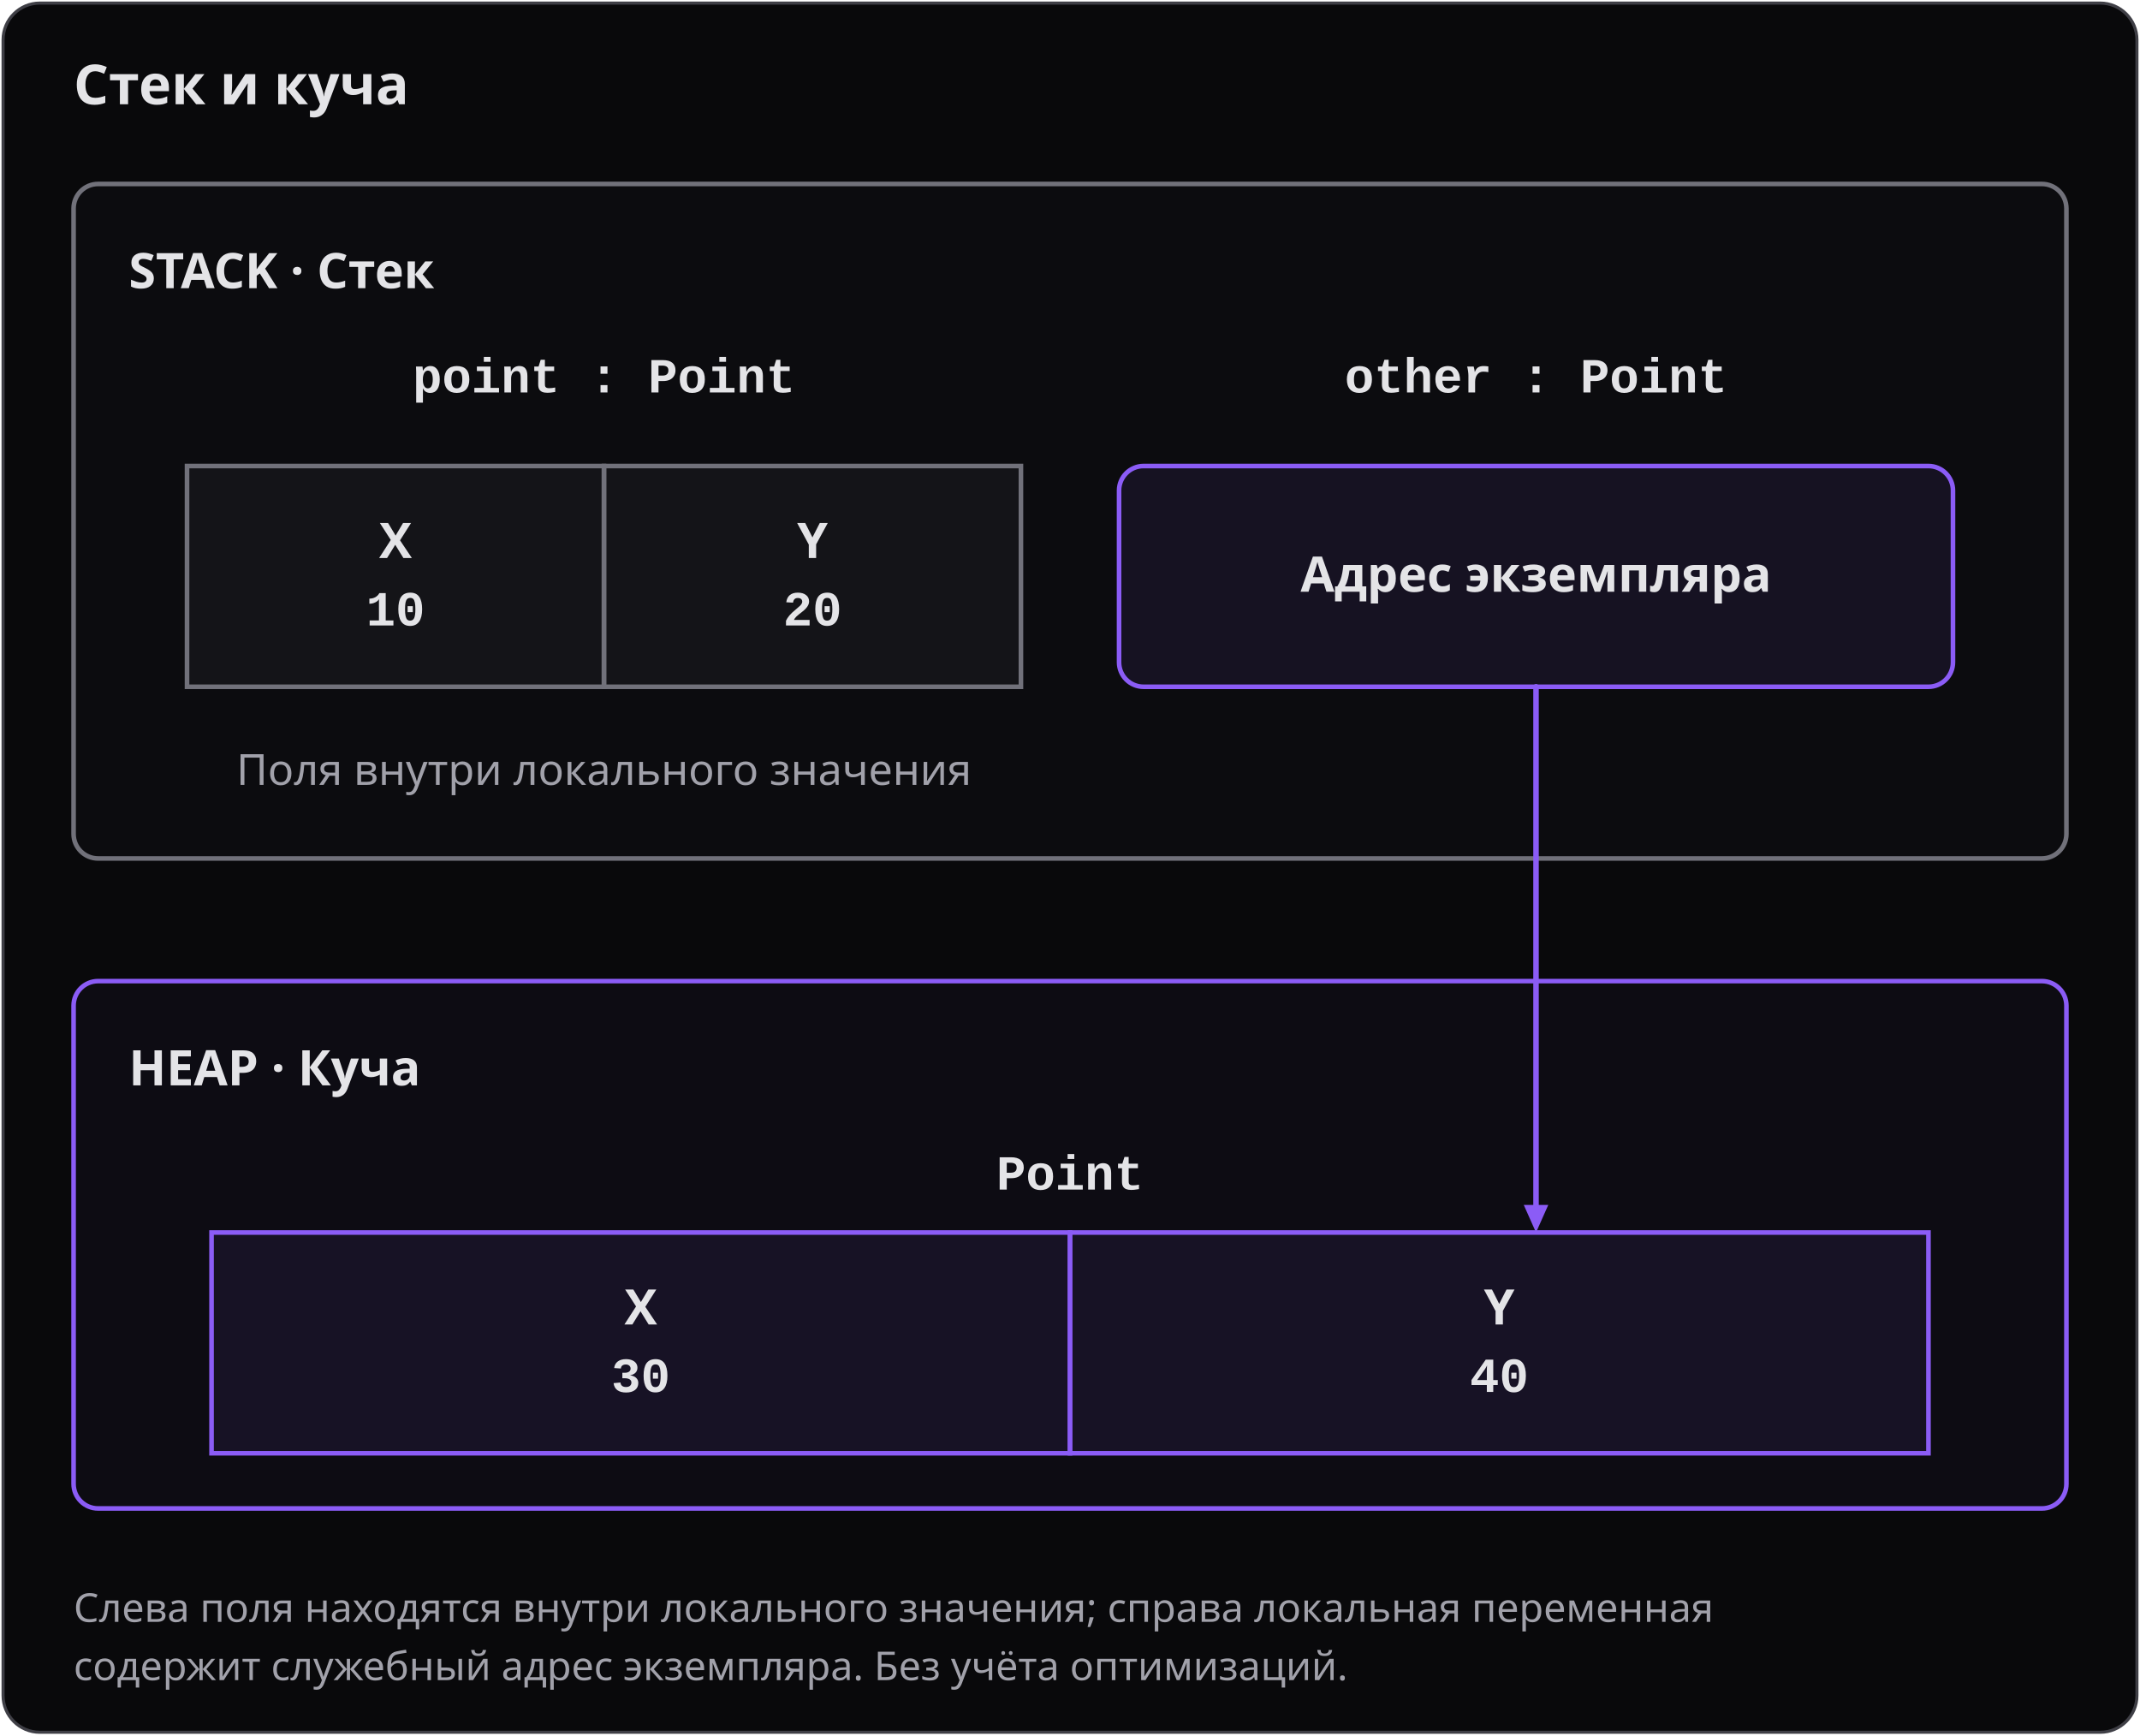
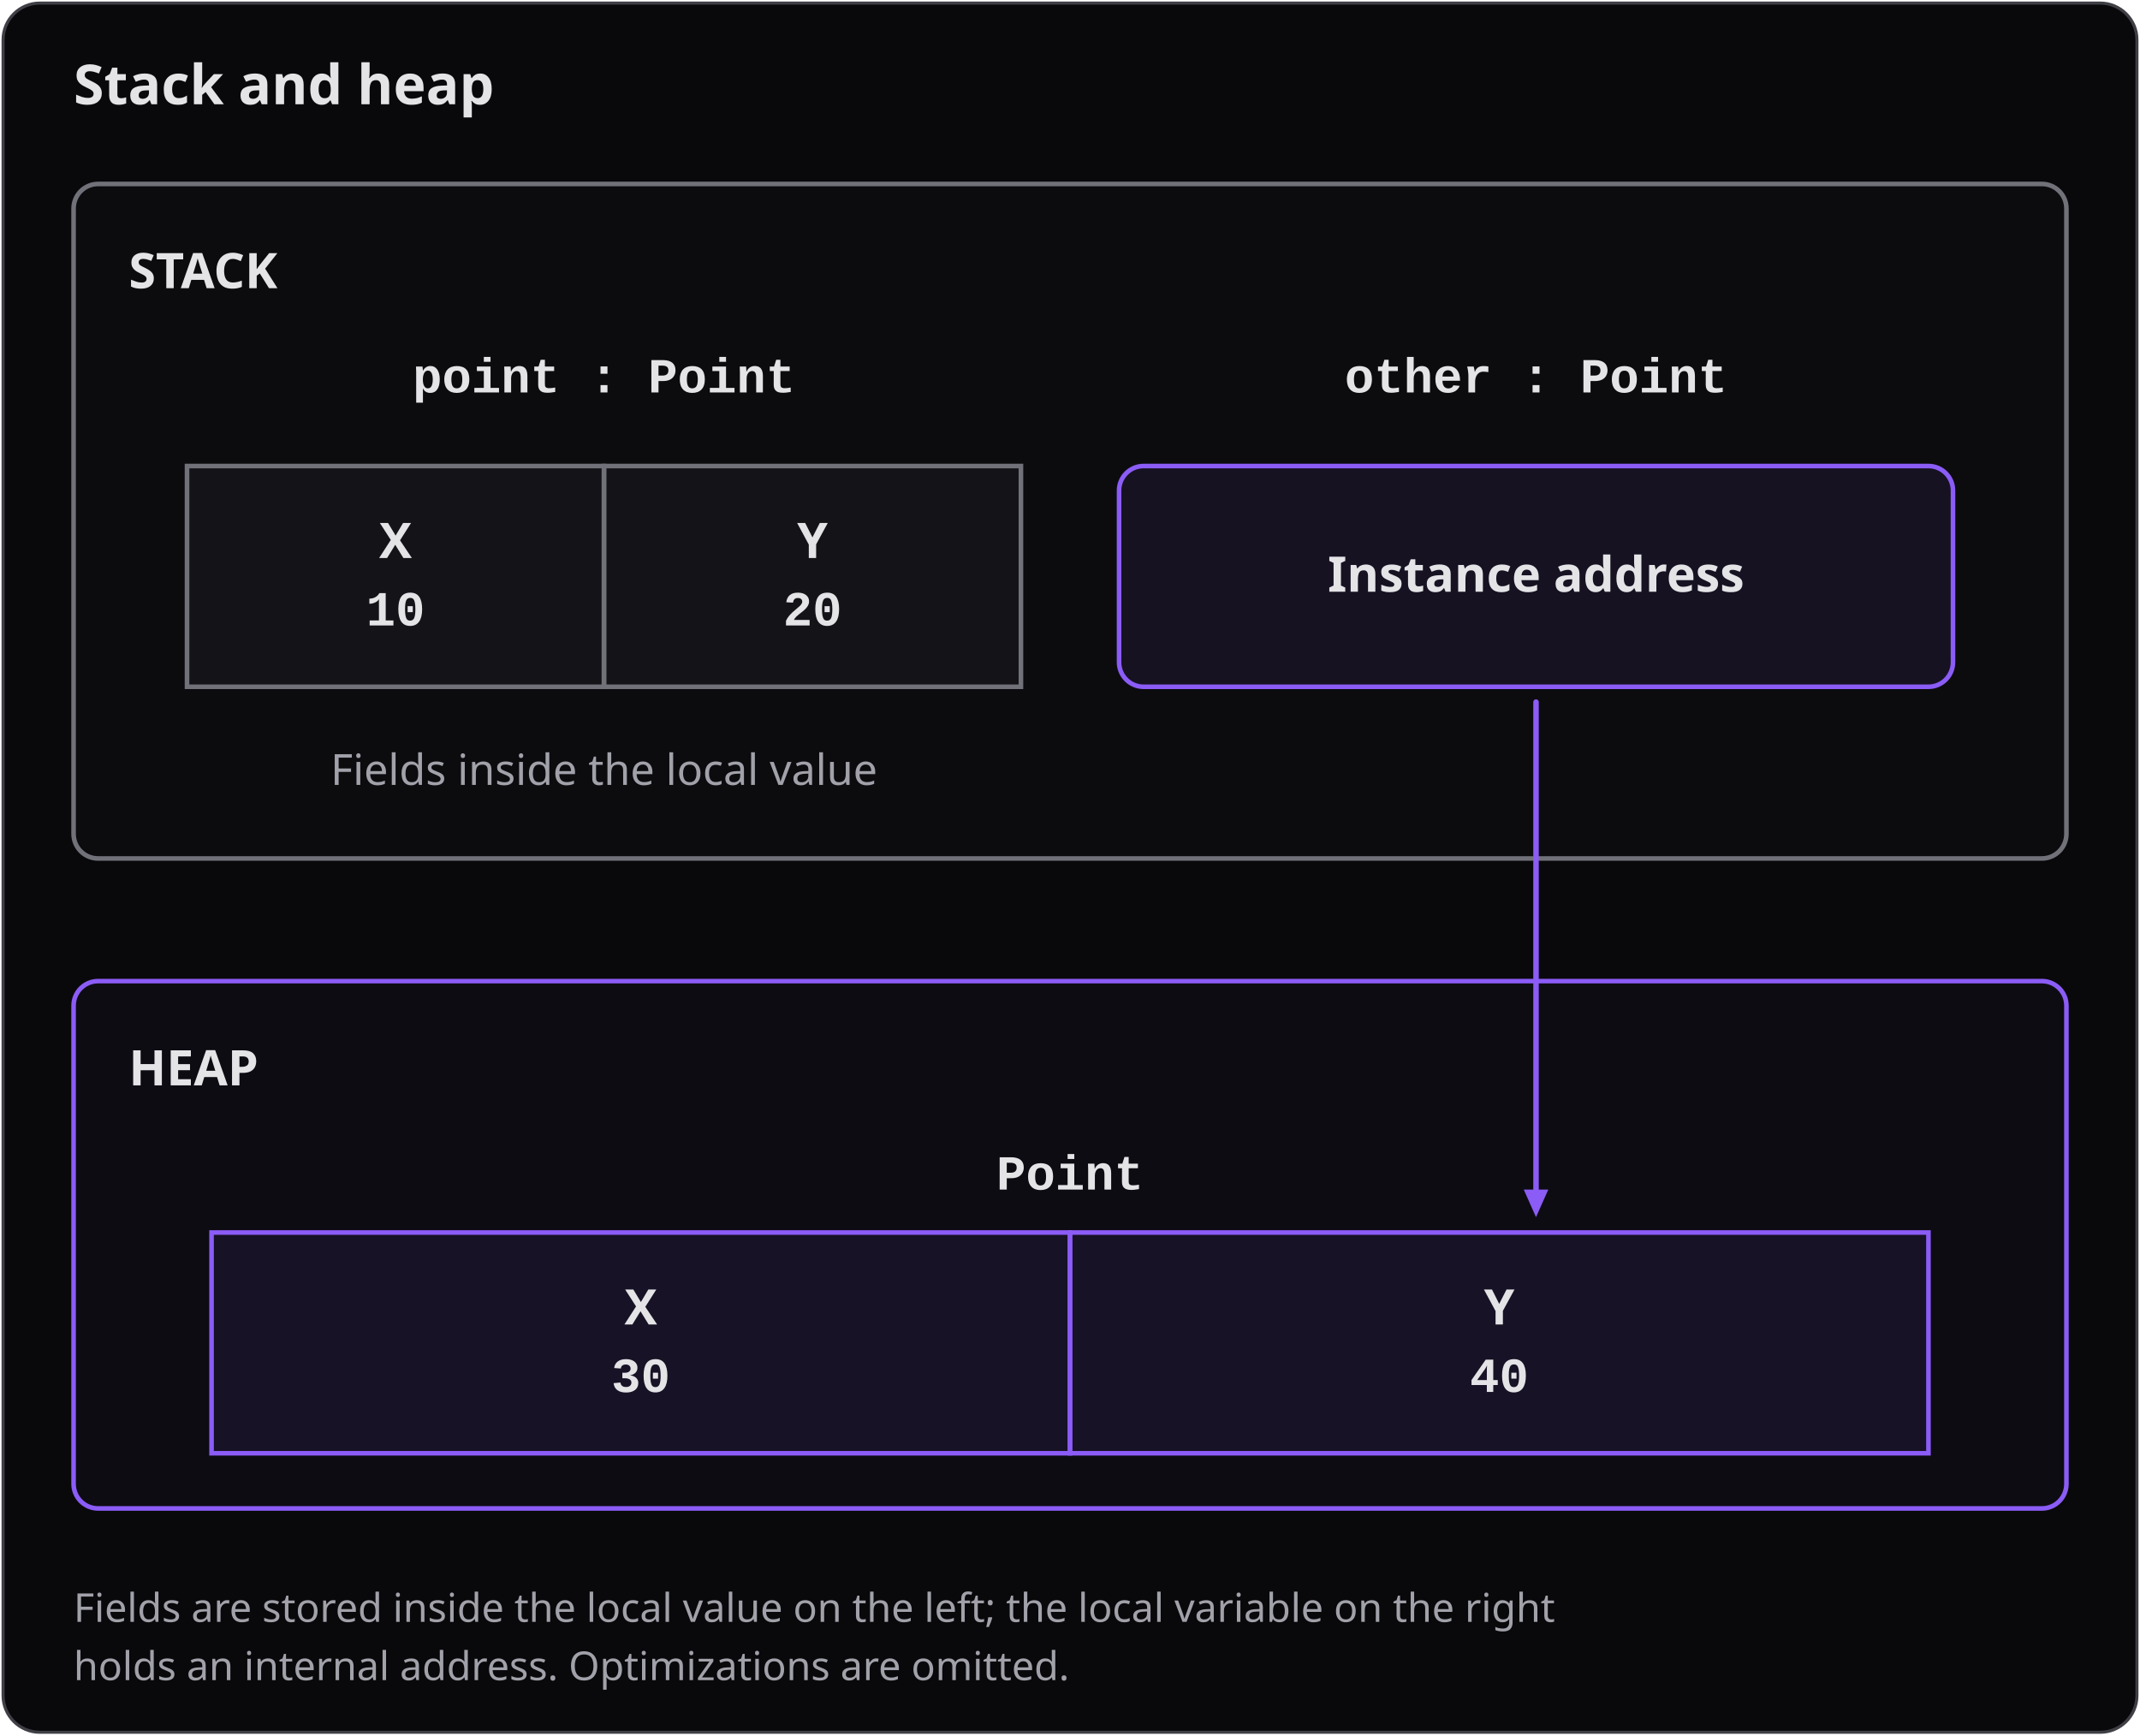
- <svg xmlns="http://www.w3.org/2000/svg" width="698" height="566" viewBox="0 0 698 566" role="img" aria-label="Стек и куча" font-family="system-ui, sans-serif">
-   <rect x="1" y="1" width="696" height="564" rx="12" fill="#09090b" stroke="#3f3f46" />
-   <text x="24" y="34" font-size="18" font-weight="600" text-anchor="start" fill="#e4e4e7">Стек и куча</text>
-   <rect x="24" y="60" width="650" height="220" rx="8" fill="#71717a" fill-opacity=".035" stroke="#71717a" stroke-width="1.5" />
-   <text x="42" y="94" font-size="16" font-weight="600" text-anchor="start" fill="#e4e4e7">STACK · Стек</text>
-   <text x="197" y="128" font-size="16" font-weight="600" text-anchor="middle" fill="#e4e4e7" font-family="ui-monospace, SFMono-Regular, Consolas, Liberation Mono, monospace">point : Point</text>
-   <rect x="61" y="152" width="136" height="72" rx="0" fill="#71717a" fill-opacity=".085" stroke="#71717a" stroke-width="1.5" />
+ <svg xmlns="http://www.w3.org/2000/svg" width="698" height="566" viewBox="0 0 698 566" role="img" aria-label="Stack and heap" font-family="system-ui, sans-serif">
+   <rect x="1" y="1" width="696" height="564" rx="12" fill="#09090b" fill-opacity="1" stroke="#3f3f46" stroke-opacity="1" />
+   <text x="24" y="34" font-size="18" font-weight="600" text-anchor="start" fill="#e4e4e7">Stack and heap</text>
+   <rect x="24" y="60" width="650" height="220" rx="8" fill="#71717a" fill-opacity="0.035" stroke="#71717a" stroke-opacity="1" stroke-width="1.5" />
+   <text x="42" y="94" font-size="16" font-weight="600" text-anchor="start" fill="#e4e4e7">STACK</text>
+   <text x="197" y="128" font-size="16" font-weight="600" text-anchor="middle" fill="#e4e4e7" font-family="ui-monospace, SFMono-Regular, Consolas, Liberation Mono, monospace" xml:space="preserve">point : Point</text>
+   <rect x="61" y="152" width="136" height="72" rx="0" fill="#71717a" fill-opacity="0.085" stroke="#71717a" stroke-opacity="1" stroke-width="1.5" />
  <text x="129" y="182" font-size="16" font-weight="600" text-anchor="middle" fill="#e4e4e7">X</text>
-   <text x="129" y="204" font-size="16" font-weight="600" text-anchor="middle" fill="#e4e4e7" font-family="ui-monospace, SFMono-Regular, Consolas, Liberation Mono, monospace">10</text>
-   <rect x="197" y="152" width="136" height="72" rx="0" fill="#71717a" fill-opacity=".085" stroke="#71717a" stroke-width="1.5" />
+   <text x="129" y="204" font-size="16" font-weight="600" text-anchor="middle" fill="#e4e4e7" font-family="ui-monospace, SFMono-Regular, Consolas, Liberation Mono, monospace" xml:space="preserve">10</text>
+   <rect x="197" y="152" width="136" height="72" rx="0" fill="#71717a" fill-opacity="0.085" stroke="#71717a" stroke-opacity="1" stroke-width="1.5" />
  <text x="265" y="182" font-size="16" font-weight="600" text-anchor="middle" fill="#e4e4e7">Y</text>
-   <text x="265" y="204" font-size="16" font-weight="600" text-anchor="middle" fill="#e4e4e7" font-family="ui-monospace, SFMono-Regular, Consolas, Liberation Mono, monospace">20</text>
-   <text x="197" y="256" font-size="14" font-weight="400" text-anchor="middle" fill="#a1a1aa">Поля внутри локального значения</text>
-   <text x="501" y="128" font-size="16" font-weight="600" text-anchor="middle" fill="#e4e4e7" font-family="ui-monospace, SFMono-Regular, Consolas, Liberation Mono, monospace">other : Point</text>
-   <rect x="365" y="152" width="272" height="72" rx="8" fill="#8b5cf6" fill-opacity=".085" stroke="#8b5cf6" stroke-width="1.5" />
-   <text x="501" y="193" font-size="16" font-weight="600" text-anchor="middle" fill="#e4e4e7">Адрес экземпляра</text>
-   <rect x="24" y="320" width="650" height="172" rx="8" fill="#8b5cf6" fill-opacity=".035" stroke="#8b5cf6" stroke-width="1.5" />
-   <text x="42" y="354" font-size="16" font-weight="600" text-anchor="start" fill="#e4e4e7">HEAP · Куча</text>
-   <text x="349" y="388" font-size="16" font-weight="600" text-anchor="middle" fill="#e4e4e7" font-family="ui-monospace, SFMono-Regular, Consolas, Liberation Mono, monospace">Point</text>
-   <rect x="69" y="402" width="280" height="72" rx="0" fill="#8b5cf6" fill-opacity=".085" stroke="#8b5cf6" stroke-width="1.5" />
+   <text x="265" y="204" font-size="16" font-weight="600" text-anchor="middle" fill="#e4e4e7" font-family="ui-monospace, SFMono-Regular, Consolas, Liberation Mono, monospace" xml:space="preserve">20</text>
+   <text x="197" y="256" font-size="14" font-weight="400" text-anchor="middle" fill="#a1a1aa">Fields inside the local value</text>
+   <text x="501" y="128" font-size="16" font-weight="600" text-anchor="middle" fill="#e4e4e7" font-family="ui-monospace, SFMono-Regular, Consolas, Liberation Mono, monospace" xml:space="preserve">other : Point</text>
+   <rect x="365" y="152" width="272" height="72" rx="8" fill="#8b5cf6" fill-opacity="0.085" stroke="#8b5cf6" stroke-opacity="1" stroke-width="1.5" />
+   <text x="501" y="193" font-size="16" font-weight="600" text-anchor="middle" fill="#e4e4e7">Instance address</text>
+   <rect x="24" y="320" width="650" height="172" rx="8" fill="#8b5cf6" fill-opacity="0.035" stroke="#8b5cf6" stroke-opacity="1" stroke-width="1.5" />
+   <text x="42" y="354" font-size="16" font-weight="600" text-anchor="start" fill="#e4e4e7">HEAP</text>
+   <text x="349" y="388" font-size="16" font-weight="600" text-anchor="middle" fill="#e4e4e7" font-family="ui-monospace, SFMono-Regular, Consolas, Liberation Mono, monospace" xml:space="preserve">Point</text>
+   <rect x="69" y="402" width="280" height="72" rx="0" fill="#8b5cf6" fill-opacity="0.085" stroke="#8b5cf6" stroke-opacity="1" stroke-width="1.5" />
  <text x="209" y="432" font-size="16" font-weight="600" text-anchor="middle" fill="#e4e4e7">X</text>
-   <text x="209" y="454" font-size="16" font-weight="600" text-anchor="middle" fill="#e4e4e7" font-family="ui-monospace, SFMono-Regular, Consolas, Liberation Mono, monospace">30</text>
-   <rect x="349" y="402" width="280" height="72" rx="0" fill="#8b5cf6" fill-opacity=".085" stroke="#8b5cf6" stroke-width="1.5" />
+   <text x="209" y="454" font-size="16" font-weight="600" text-anchor="middle" fill="#e4e4e7" font-family="ui-monospace, SFMono-Regular, Consolas, Liberation Mono, monospace" xml:space="preserve">30</text>
+   <rect x="349" y="402" width="280" height="72" rx="0" fill="#8b5cf6" fill-opacity="0.085" stroke="#8b5cf6" stroke-opacity="1" stroke-width="1.5" />
  <text x="489" y="432" font-size="16" font-weight="600" text-anchor="middle" fill="#e4e4e7">Y</text>
-   <text x="489" y="454" font-size="16" font-weight="600" text-anchor="middle" fill="#e4e4e7" font-family="ui-monospace, SFMono-Regular, Consolas, Liberation Mono, monospace">40</text>
-   <polyline points="501,224 501,393" fill="none" stroke="#8b5cf6" stroke-width="1.8" stroke-linejoin="round" stroke-linecap="round" />
-   <polygon points="501,402 497,393 505,393" fill="#8b5cf6" />
-   <text x="24" y="529" font-size="13" font-weight="400" text-anchor="start" fill="#a1a1aa">Слева поля находятся внутри локального значения; справа локальная переменная</text>
-   <text x="24" y="548" font-size="13" font-weight="400" text-anchor="start" fill="#a1a1aa">содержит служебный адрес экземпляра. Без учёта оптимизаций.</text>
+   <text x="489" y="454" font-size="16" font-weight="600" text-anchor="middle" fill="#e4e4e7" font-family="ui-monospace, SFMono-Regular, Consolas, Liberation Mono, monospace" xml:space="preserve">40</text>
+   <polyline points="501,229 501,388" fill="none" stroke="#8b5cf6" stroke-opacity="1" stroke-width="1.8" stroke-linejoin="round" stroke-linecap="round" />
+   <polygon points="501,397 497,388 505,388" fill="#8b5cf6" fill-opacity="1" />
+   <text x="24" y="529" font-size="13" font-weight="400" text-anchor="start" fill="#a1a1aa">Fields are stored inside the local value on the left; the local variable on the right</text>
+   <text x="24" y="548" font-size="13" font-weight="400" text-anchor="start" fill="#a1a1aa">holds an internal address. Optimizations are omitted.</text>
</svg>
